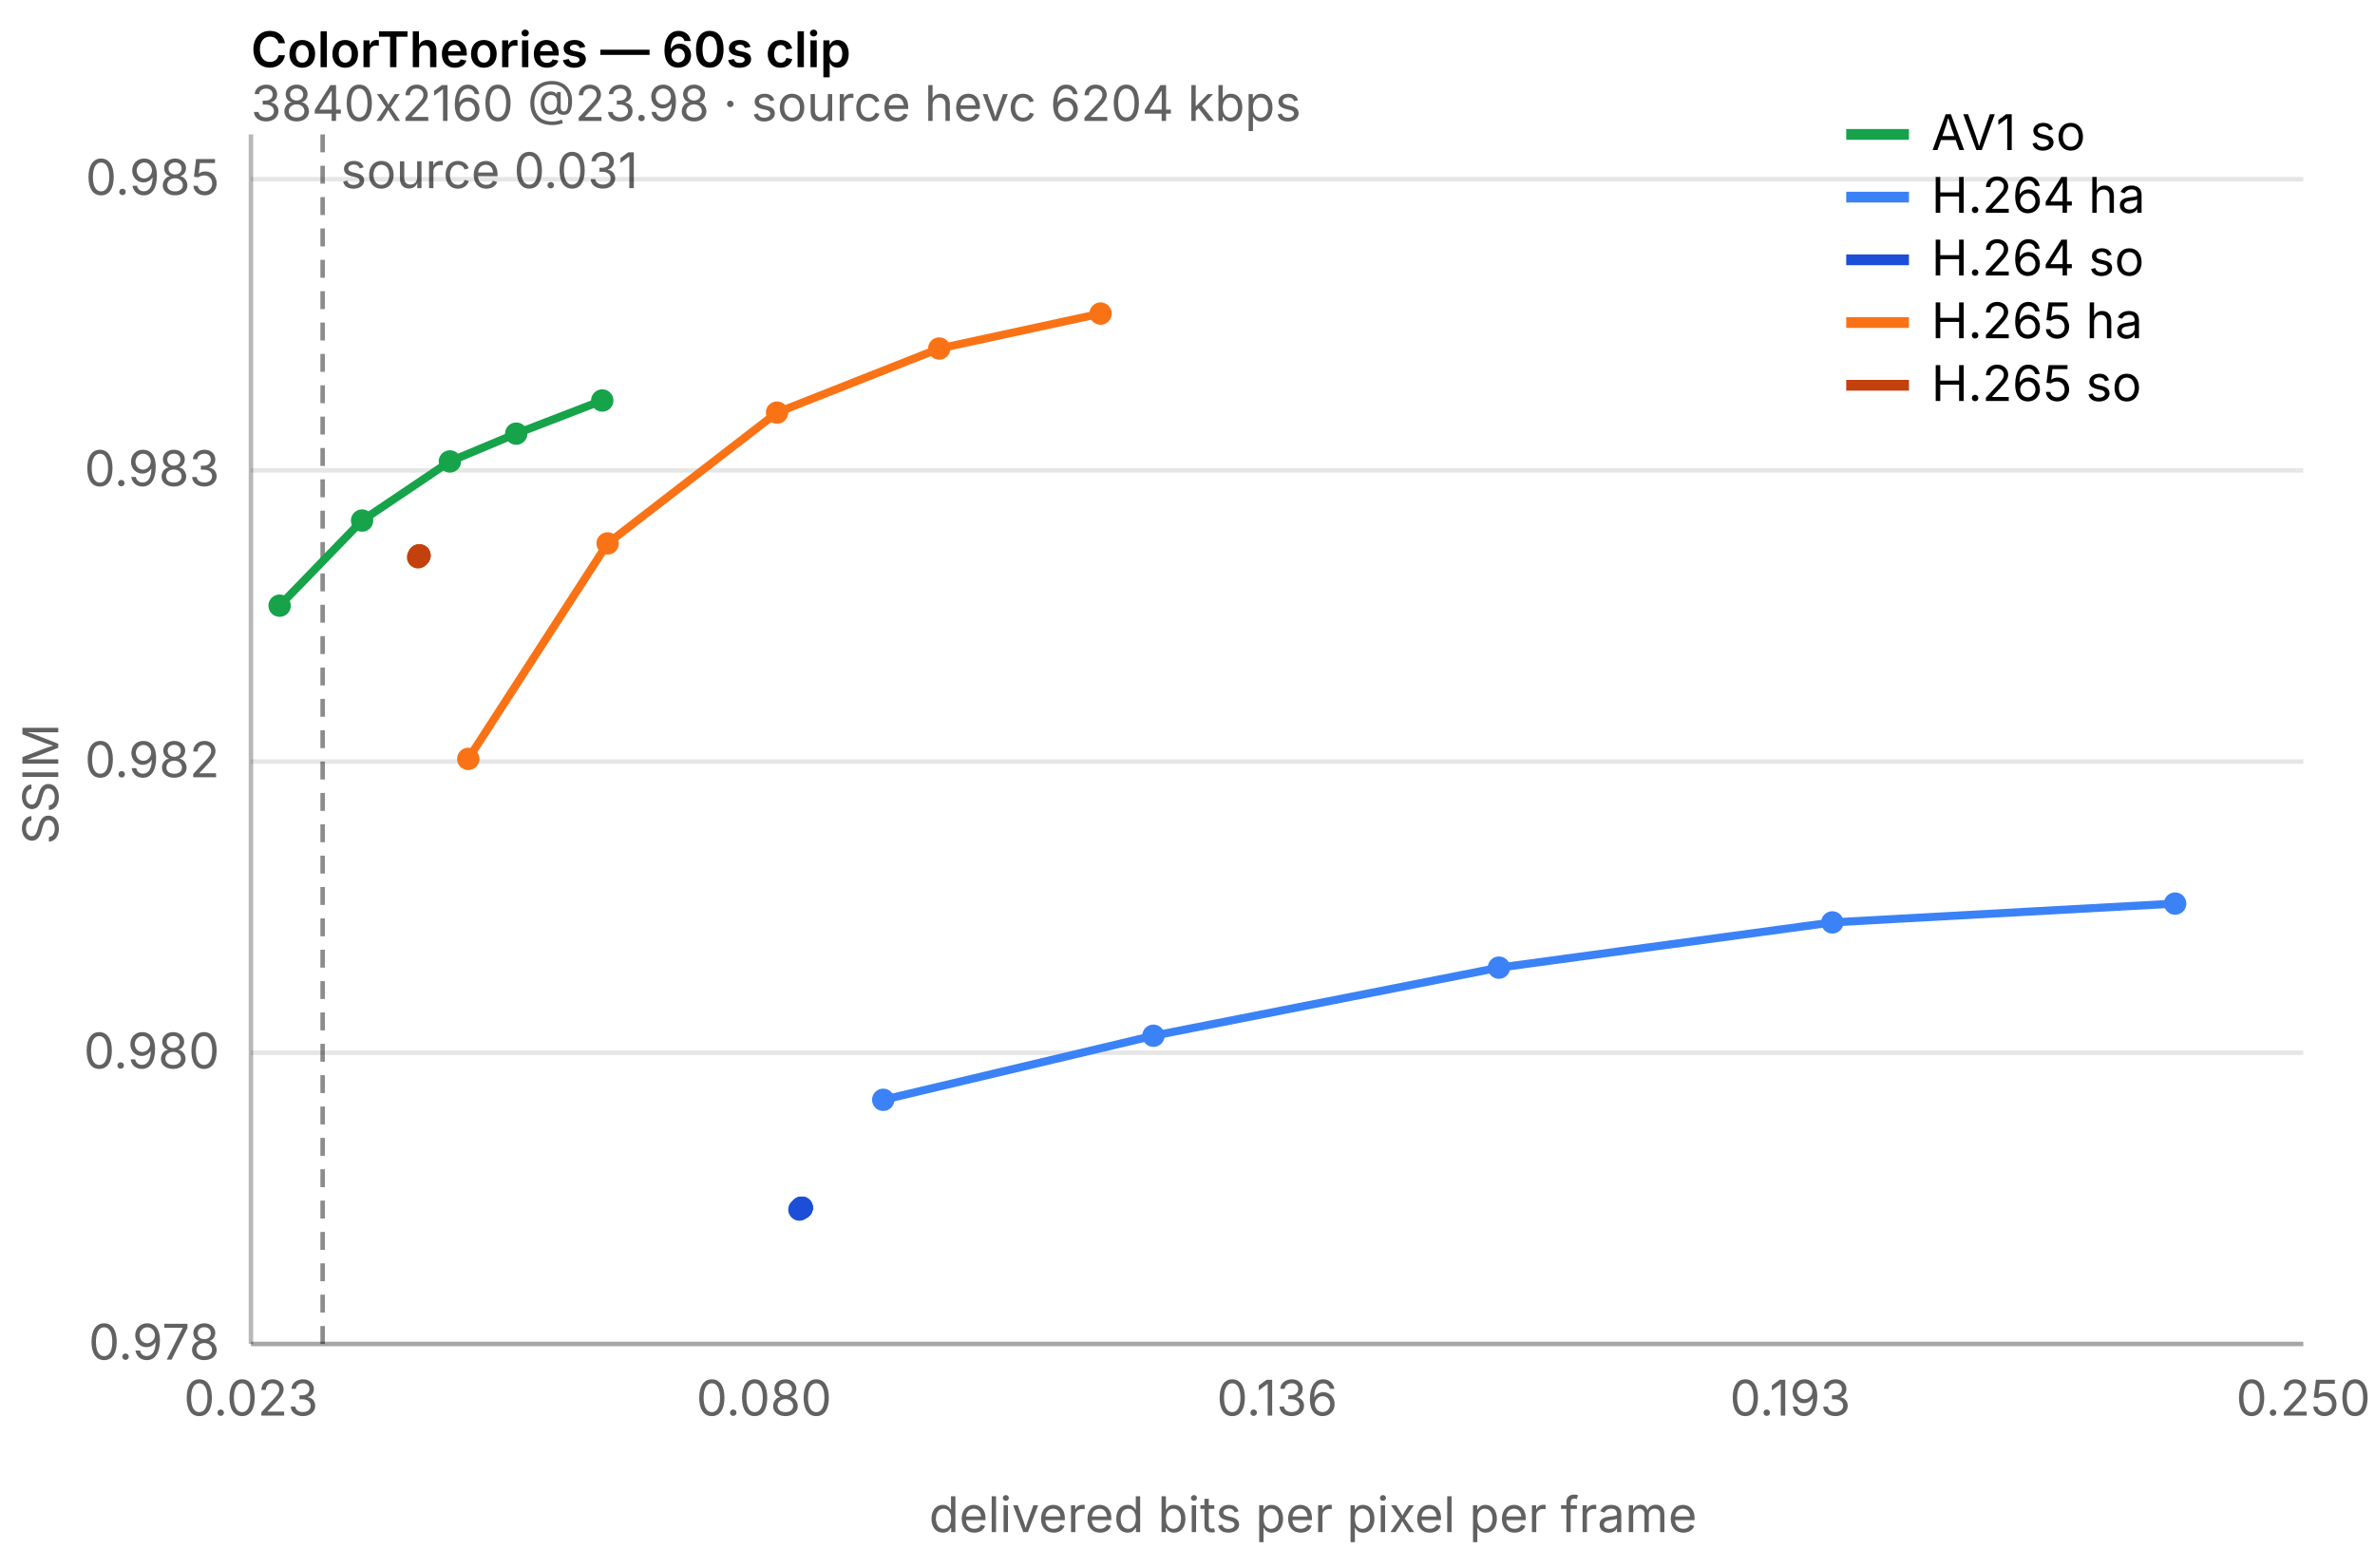
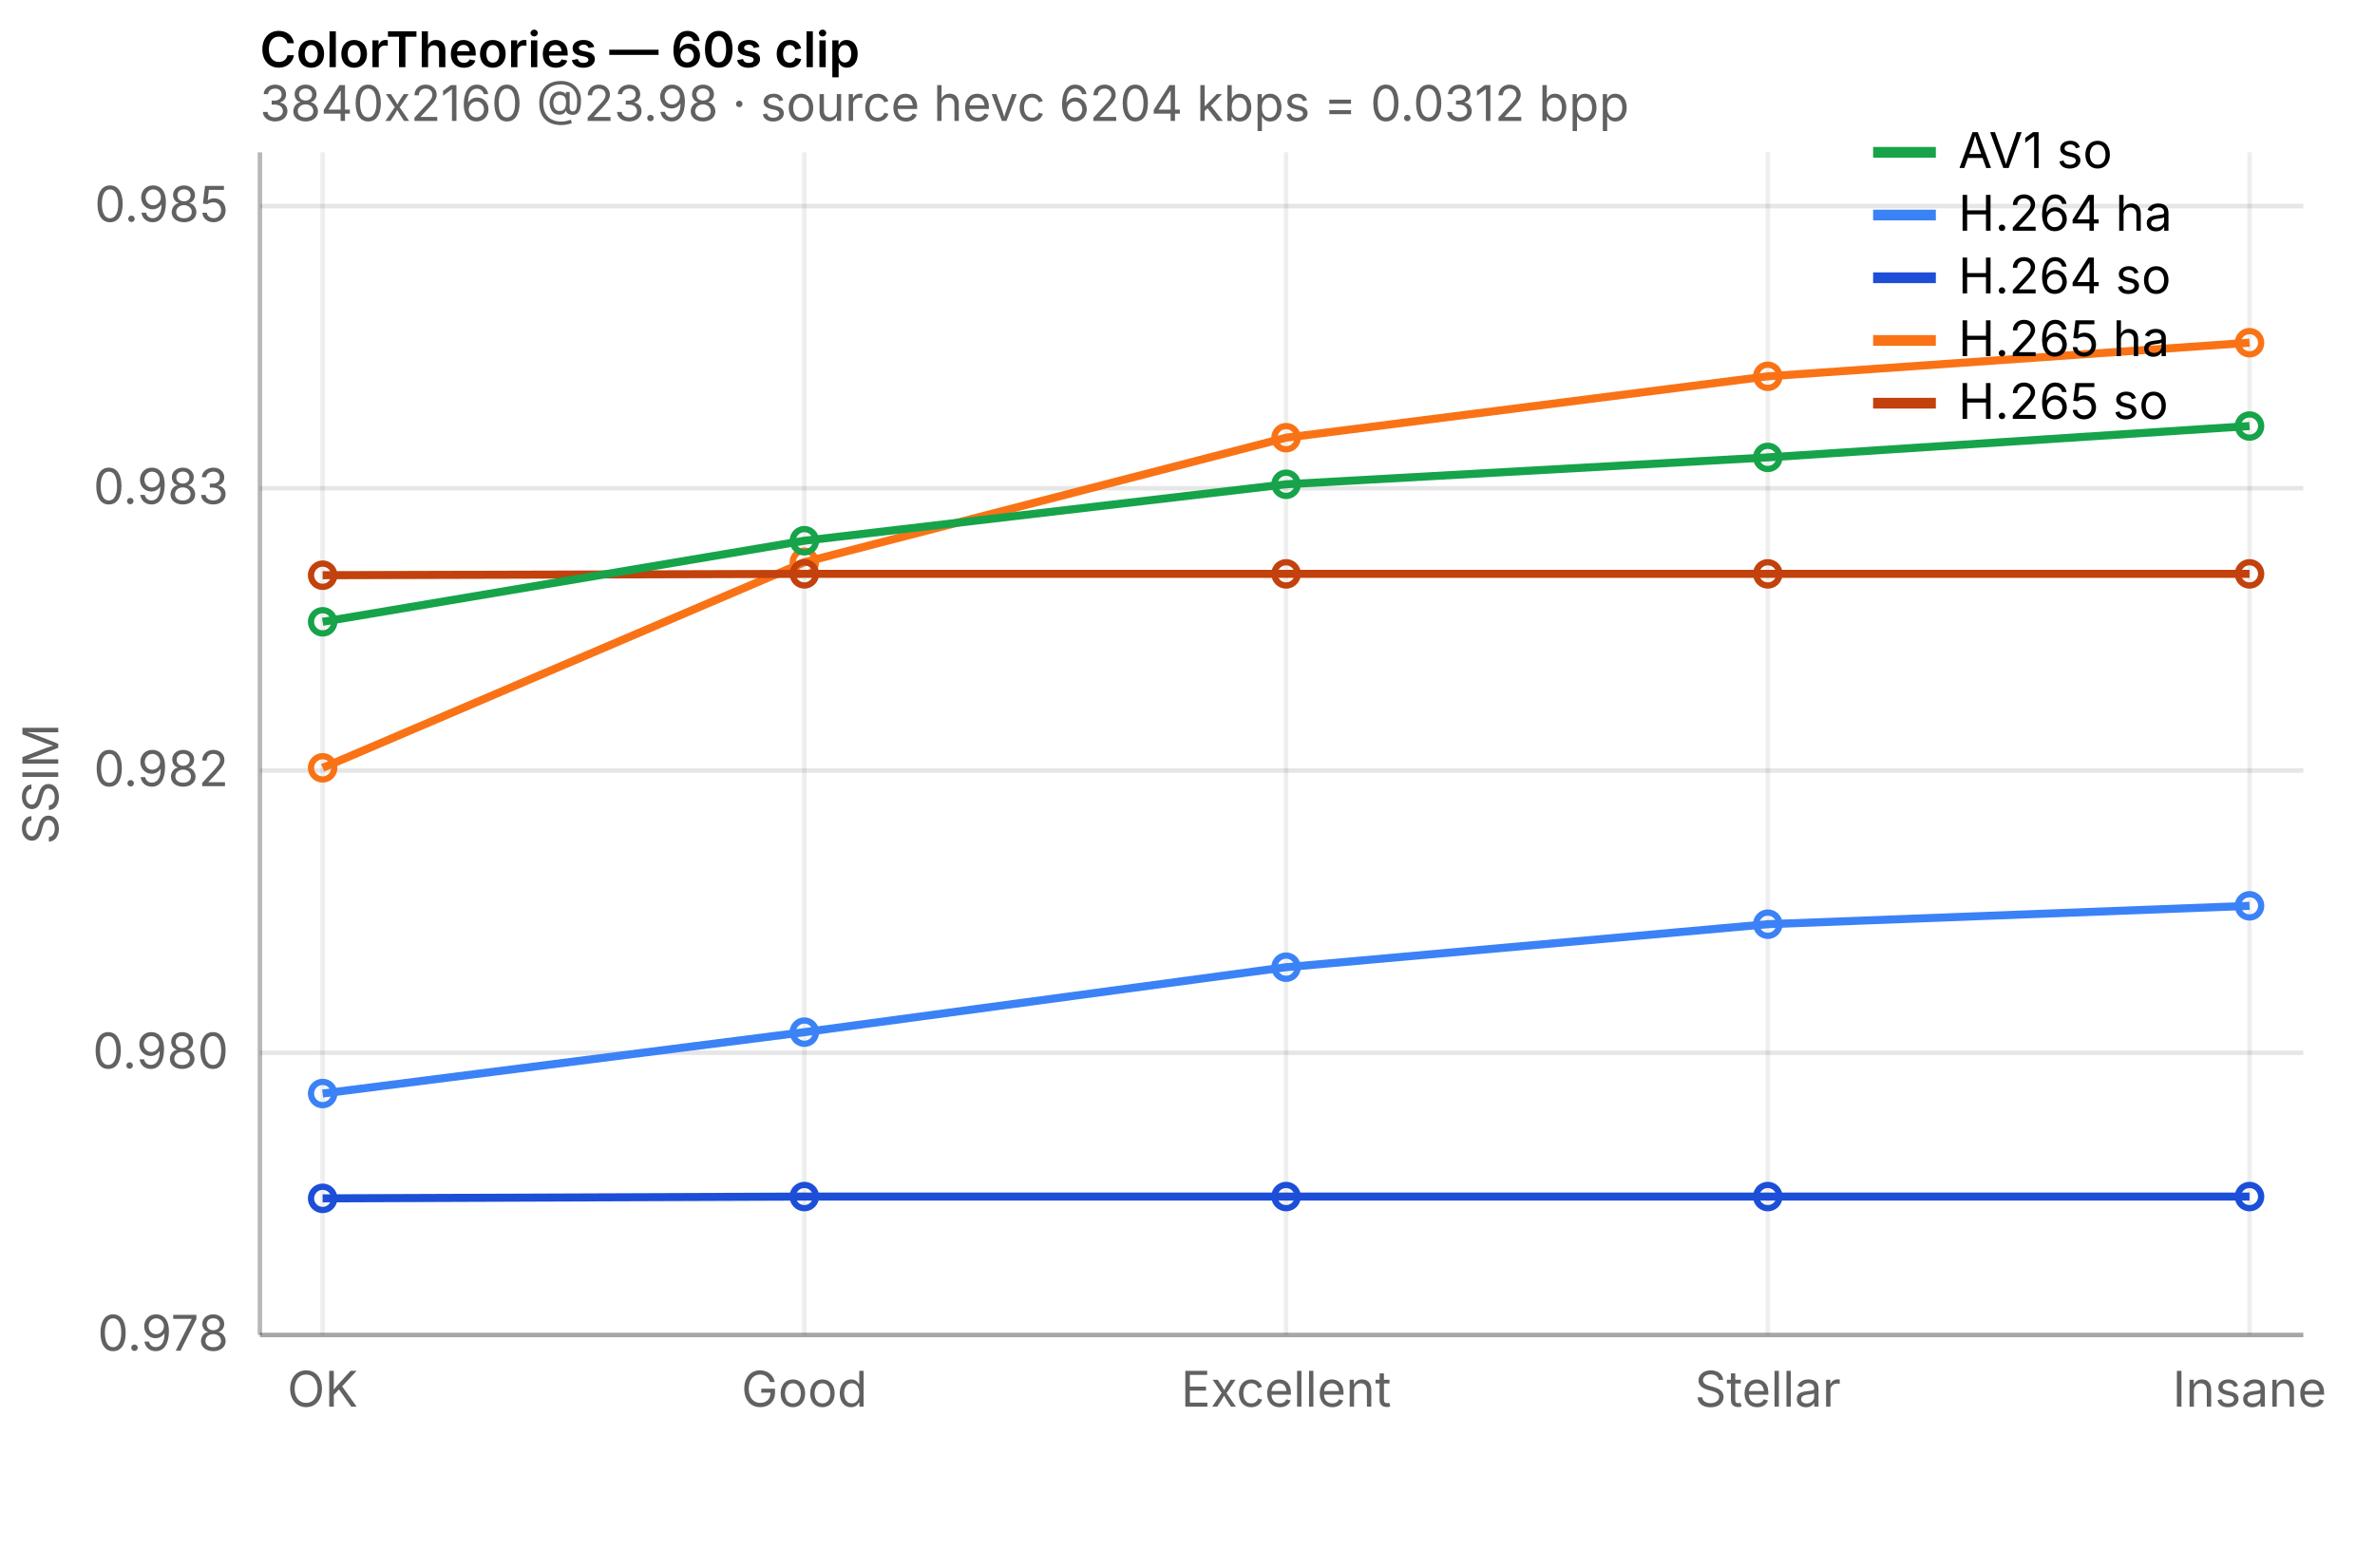
<svg xmlns="http://www.w3.org/2000/svg" viewBox="0 0 530 350" width="100%" height="auto" font-family="system-ui,-apple-system,Segoe UI,sans-serif" font-size="11">
-   <style>.ax{stroke:currentColor;opacity:.28}.gr{stroke:currentColor;opacity:.10}.tx{fill:currentColor}.mu{fill:currentColor;opacity:.62}.sr{stroke:currentColor;opacity:.45;stroke-dasharray:4 3}</style>
-   <line class="gr" x1="56" y1="300.0" x2="514" y2="300.0" />
-   <text class="mu" x="49" y="303.5" text-anchor="end">0.978</text>
-   <line class="gr" x1="56" y1="235.0" x2="514" y2="235.0" />
-   <text class="mu" x="49" y="238.5" text-anchor="end">0.980</text>
-   <line class="gr" x1="56" y1="170.0" x2="514" y2="170.0" />
-   <text class="mu" x="49" y="173.5" text-anchor="end">0.982</text>
-   <line class="gr" x1="56" y1="105.0" x2="514" y2="105.0" />
-   <text class="mu" x="49" y="108.5" text-anchor="end">0.983</text>
-   <line class="gr" x1="56" y1="40.0" x2="514" y2="40.0" />
-   <text class="mu" x="49" y="43.5" text-anchor="end">0.985</text>
-   <text class="mu" x="56.0" y="316" text-anchor="middle">0.023</text>
-   <text class="mu" x="170.5" y="316" text-anchor="middle">0.080</text>
-   <text class="mu" x="285.0" y="316" text-anchor="middle">0.136</text>
-   <text class="mu" x="399.5" y="316" text-anchor="middle">0.193</text>
-   <text class="mu" x="514.0" y="316" text-anchor="middle">0.250</text>
-   <line class="ax" x1="56" y1="300" x2="514" y2="300" />
-   <line class="ax" x1="56" y1="30" x2="56" y2="300" />
-   <line class="sr" x1="72.0" y1="30" x2="72.0" y2="300" />
-   <text class="mu" x="76.0" y="42">source 0.031</text>
-   <text class="tx" x="56" y="15" font-weight="600">ColorTheories — 60s clip</text>
-   <text class="mu" x="56" y="27">3840x2160 @23.98  ·  source hevc 6204 kbps</text>
-   <text class="mu" x="293" y="342" text-anchor="middle">delivered bits per pixel per frame</text>
+   <style>.ax{stroke:currentColor;opacity:.28}.gr{stroke:currentColor;opacity:.10}.vg{stroke:currentColor;opacity:.07}.tx{fill:currentColor}.mu{fill:currentColor;opacity:.62}</style>
+   <line class="gr" x1="58" y1="298.0" x2="514" y2="298.0" />
+   <text class="mu" x="51" y="301.5" text-anchor="end">0.978</text>
+   <line class="gr" x1="58" y1="235.0" x2="514" y2="235.0" />
+   <text class="mu" x="51" y="238.5" text-anchor="end">0.980</text>
+   <line class="gr" x1="58" y1="172.0" x2="514" y2="172.0" />
+   <text class="mu" x="51" y="175.5" text-anchor="end">0.982</text>
+   <line class="gr" x1="58" y1="109.0" x2="514" y2="109.0" />
+   <text class="mu" x="51" y="112.5" text-anchor="end">0.983</text>
+   <line class="gr" x1="58" y1="46.0" x2="514" y2="46.0" />
+   <text class="mu" x="51" y="49.5" text-anchor="end">0.985</text>
+   <line class="vg" x1="72.0" y1="34" x2="72.0" y2="298" />
+   <text class="mu" x="72.0" y="314" text-anchor="middle">OK</text>
+   <line class="vg" x1="179.5" y1="34" x2="179.5" y2="298" />
+   <text class="mu" x="179.5" y="314" text-anchor="middle">Good</text>
+   <line class="vg" x1="287.0" y1="34" x2="287.0" y2="298" />
+   <text class="mu" x="287.0" y="314" text-anchor="middle">Excellent</text>
+   <line class="vg" x1="394.5" y1="34" x2="394.5" y2="298" />
+   <text class="mu" x="394.5" y="314" text-anchor="middle">Stellar</text>
+   <line class="vg" x1="502.0" y1="34" x2="502.0" y2="298" />
+   <text class="mu" x="502.0" y="314" text-anchor="middle">Insane</text>
+   <line class="ax" x1="58" y1="298" x2="514" y2="298" />
+   <line class="ax" x1="58" y1="34" x2="58" y2="298" />
+   <text class="tx" x="58" y="15" font-weight="600">ColorTheories — 60s clip</text>
+   <text class="mu" x="58" y="27">3840x2160 @23.98 · source hevc 6204 kbps = 0.0312 bpp</text>
  <text class="mu" transform="translate(13,175) rotate(-90)" text-anchor="middle">SSIM</text>
-   <path d="M197.1,245.5 L257.4,231.2 L334.5,216.0 L408.9,205.9 L485.4,201.7" fill="none" stroke="var(--rd-h264-hardware, #3b82f6)" stroke-width="1.8" stroke-linejoin="round" />
-   <circle cx="197.1" cy="245.5" r="2.5" fill="var(--rd-h264-hardware, #3b82f6)" />
-   <circle cx="257.4" cy="231.2" r="2.5" fill="var(--rd-h264-hardware, #3b82f6)" />
-   <circle cx="334.5" cy="216.0" r="2.5" fill="var(--rd-h264-hardware, #3b82f6)" />
-   <circle cx="408.9" cy="205.9" r="2.5" fill="var(--rd-h264-hardware, #3b82f6)" />
-   <circle cx="485.4" cy="201.7" r="2.5" fill="var(--rd-h264-hardware, #3b82f6)" />
-   <path d="M178.4,270.0 L178.9,269.6 L178.9,269.6 L178.9,269.6 L178.9,269.6" fill="none" stroke="var(--rd-h264-software, #1d4ed8)" stroke-width="1.8" stroke-linejoin="round" />
-   <circle cx="178.4" cy="270.0" r="2.5" fill="var(--rd-h264-software, #1d4ed8)" />
-   <circle cx="178.9" cy="269.6" r="2.5" fill="var(--rd-h264-software, #1d4ed8)" />
-   <circle cx="178.9" cy="269.6" r="2.5" fill="var(--rd-h264-software, #1d4ed8)" />
-   <circle cx="178.9" cy="269.6" r="2.5" fill="var(--rd-h264-software, #1d4ed8)" />
-   <circle cx="178.9" cy="269.6" r="2.5" fill="var(--rd-h264-software, #1d4ed8)" />
-   <path d="M104.5,169.4 L135.6,121.3 L173.4,92.1 L209.6,77.8 L245.6,70.0" fill="none" stroke="var(--rd-h265-hardware, #f97316)" stroke-width="1.8" stroke-linejoin="round" />
-   <circle cx="104.5" cy="169.4" r="2.5" fill="var(--rd-h265-hardware, #f97316)" />
-   <circle cx="135.6" cy="121.3" r="2.5" fill="var(--rd-h265-hardware, #f97316)" />
-   <circle cx="173.4" cy="92.1" r="2.5" fill="var(--rd-h265-hardware, #f97316)" />
-   <circle cx="209.6" cy="77.8" r="2.5" fill="var(--rd-h265-hardware, #f97316)" />
-   <circle cx="245.6" cy="70.0" r="2.5" fill="var(--rd-h265-hardware, #f97316)" />
-   <path d="M93.3,124.4 L93.5,124.0 L93.6,124.0 L93.6,124.0 L93.6,124.0" fill="none" stroke="var(--rd-h265-software, #c2410c)" stroke-width="1.8" stroke-linejoin="round" />
-   <circle cx="93.3" cy="124.4" r="2.5" fill="var(--rd-h265-software, #c2410c)" />
-   <circle cx="93.5" cy="124.0" r="2.5" fill="var(--rd-h265-software, #c2410c)" />
-   <circle cx="93.6" cy="124.0" r="2.5" fill="var(--rd-h265-software, #c2410c)" />
-   <circle cx="93.6" cy="124.0" r="2.5" fill="var(--rd-h265-software, #c2410c)" />
-   <circle cx="93.6" cy="124.0" r="2.5" fill="var(--rd-h265-software, #c2410c)" />
-   <path d="M62.4,135.2 L80.8,116.2 L100.4,103.0 L115.2,96.8 L134.4,89.4" fill="none" stroke="var(--rd-av1-software, #16a34a)" stroke-width="1.8" stroke-linejoin="round" />
-   <circle cx="62.4" cy="135.2" r="2.5" fill="var(--rd-av1-software, #16a34a)" />
-   <circle cx="80.8" cy="116.2" r="2.5" fill="var(--rd-av1-software, #16a34a)" />
-   <circle cx="100.4" cy="103.0" r="2.5" fill="var(--rd-av1-software, #16a34a)" />
-   <circle cx="115.2" cy="96.8" r="2.5" fill="var(--rd-av1-software, #16a34a)" />
-   <circle cx="134.4" cy="89.4" r="2.5" fill="var(--rd-av1-software, #16a34a)" />
-   <line x1="412" y1="30" x2="426" y2="30" stroke="var(--rd-av1-software, #16a34a)" stroke-width="2.4" />
-   <text class="tx" x="431" y="33.5">AV1 so</text>
-   <line x1="412" y1="44" x2="426" y2="44" stroke="var(--rd-h264-hardware, #3b82f6)" stroke-width="2.4" />
-   <text class="tx" x="431" y="47.5">H.264 ha</text>
-   <line x1="412" y1="58" x2="426" y2="58" stroke="var(--rd-h264-software, #1d4ed8)" stroke-width="2.4" />
-   <text class="tx" x="431" y="61.5">H.264 so</text>
-   <line x1="412" y1="72" x2="426" y2="72" stroke="var(--rd-h265-hardware, #f97316)" stroke-width="2.4" />
-   <text class="tx" x="431" y="75.5">H.265 ha</text>
-   <line x1="412" y1="86" x2="426" y2="86" stroke="var(--rd-h265-software, #c2410c)" stroke-width="2.4" />
-   <text class="tx" x="431" y="89.5">H.265 so</text>
+   <path d="M72.0,244.1 L179.5,230.4 L287.0,215.9 L394.5,206.3 L502.0,202.2" fill="none" stroke="var(--rd-h264-hardware, #3b82f6)" stroke-width="1.8" stroke-linejoin="round" />
+   <circle cx="72.0" cy="244.1" r="2.6" fill="none" stroke="var(--rd-h264-hardware, #3b82f6)" stroke-width="1.4" />
+   <circle cx="179.5" cy="230.4" r="2.6" fill="none" stroke="var(--rd-h264-hardware, #3b82f6)" stroke-width="1.4" />
+   <circle cx="287.0" cy="215.9" r="2.6" fill="none" stroke="var(--rd-h264-hardware, #3b82f6)" stroke-width="1.4" />
+   <circle cx="394.5" cy="206.3" r="2.6" fill="none" stroke="var(--rd-h264-hardware, #3b82f6)" stroke-width="1.4" />
+   <circle cx="502.0" cy="202.2" r="2.6" fill="none" stroke="var(--rd-h264-hardware, #3b82f6)" stroke-width="1.4" />
+   <path d="M72.0,267.5 L179.5,267.1 L287.0,267.1 L394.5,267.1 L502.0,267.1" fill="none" stroke="var(--rd-h264-software, #1d4ed8)" stroke-width="1.8" stroke-linejoin="round" />
+   <circle cx="72.0" cy="267.5" r="2.6" fill="none" stroke="var(--rd-h264-software, #1d4ed8)" stroke-width="1.4" />
+   <circle cx="179.5" cy="267.1" r="2.6" fill="none" stroke="var(--rd-h264-software, #1d4ed8)" stroke-width="1.4" />
+   <circle cx="287.0" cy="267.1" r="2.6" fill="none" stroke="var(--rd-h264-software, #1d4ed8)" stroke-width="1.4" />
+   <circle cx="394.5" cy="267.1" r="2.6" fill="none" stroke="var(--rd-h264-software, #1d4ed8)" stroke-width="1.4" />
+   <circle cx="502.0" cy="267.1" r="2.6" fill="none" stroke="var(--rd-h264-software, #1d4ed8)" stroke-width="1.4" />
+   <path d="M72.0,171.4 L179.5,125.5 L287.0,97.7 L394.5,84.0 L502.0,76.5" fill="none" stroke="var(--rd-h265-hardware, #f97316)" stroke-width="1.8" stroke-linejoin="round" />
+   <circle cx="72.0" cy="171.4" r="2.6" fill="none" stroke="var(--rd-h265-hardware, #f97316)" stroke-width="1.4" />
+   <circle cx="179.5" cy="125.5" r="2.6" fill="none" stroke="var(--rd-h265-hardware, #f97316)" stroke-width="1.4" />
+   <circle cx="287.0" cy="97.7" r="2.6" fill="none" stroke="var(--rd-h265-hardware, #f97316)" stroke-width="1.4" />
+   <circle cx="394.5" cy="84.0" r="2.6" fill="none" stroke="var(--rd-h265-hardware, #f97316)" stroke-width="1.4" />
+   <circle cx="502.0" cy="76.5" r="2.6" fill="none" stroke="var(--rd-h265-hardware, #f97316)" stroke-width="1.4" />
+   <path d="M72.0,128.4 L179.5,128.1 L287.0,128.1 L394.5,128.1 L502.0,128.1" fill="none" stroke="var(--rd-h265-software, #c2410c)" stroke-width="1.8" stroke-linejoin="round" />
+   <circle cx="72.0" cy="128.4" r="2.6" fill="none" stroke="var(--rd-h265-software, #c2410c)" stroke-width="1.4" />
+   <circle cx="179.5" cy="128.1" r="2.6" fill="none" stroke="var(--rd-h265-software, #c2410c)" stroke-width="1.4" />
+   <circle cx="287.0" cy="128.1" r="2.6" fill="none" stroke="var(--rd-h265-software, #c2410c)" stroke-width="1.4" />
+   <circle cx="394.5" cy="128.1" r="2.6" fill="none" stroke="var(--rd-h265-software, #c2410c)" stroke-width="1.4" />
+   <circle cx="502.0" cy="128.1" r="2.6" fill="none" stroke="var(--rd-h265-software, #c2410c)" stroke-width="1.4" />
+   <path d="M72.0,138.8 L179.5,120.7 L287.0,108.1 L394.5,102.1 L502.0,95.1" fill="none" stroke="var(--rd-av1-software, #16a34a)" stroke-width="1.8" stroke-linejoin="round" />
+   <circle cx="72.0" cy="138.8" r="2.6" fill="none" stroke="var(--rd-av1-software, #16a34a)" stroke-width="1.4" />
+   <circle cx="179.5" cy="120.7" r="2.6" fill="none" stroke="var(--rd-av1-software, #16a34a)" stroke-width="1.4" />
+   <circle cx="287.0" cy="108.1" r="2.6" fill="none" stroke="var(--rd-av1-software, #16a34a)" stroke-width="1.4" />
+   <circle cx="394.5" cy="102.1" r="2.6" fill="none" stroke="var(--rd-av1-software, #16a34a)" stroke-width="1.4" />
+   <circle cx="502.0" cy="95.1" r="2.6" fill="none" stroke="var(--rd-av1-software, #16a34a)" stroke-width="1.4" />
+   <line x1="418" y1="34" x2="432" y2="34" stroke="var(--rd-av1-software, #16a34a)" stroke-width="2.4" />
+   <text class="tx" x="437" y="37.5">AV1 so</text>
+   <line x1="418" y1="48" x2="432" y2="48" stroke="var(--rd-h264-hardware, #3b82f6)" stroke-width="2.4" />
+   <text class="tx" x="437" y="51.5">H.264 ha</text>
+   <line x1="418" y1="62" x2="432" y2="62" stroke="var(--rd-h264-software, #1d4ed8)" stroke-width="2.4" />
+   <text class="tx" x="437" y="65.5">H.264 so</text>
+   <line x1="418" y1="76" x2="432" y2="76" stroke="var(--rd-h265-hardware, #f97316)" stroke-width="2.4" />
+   <text class="tx" x="437" y="79.5">H.265 ha</text>
+   <line x1="418" y1="90" x2="432" y2="90" stroke="var(--rd-h265-software, #c2410c)" stroke-width="2.4" />
+   <text class="tx" x="437" y="93.5">H.265 so</text>
</svg>
